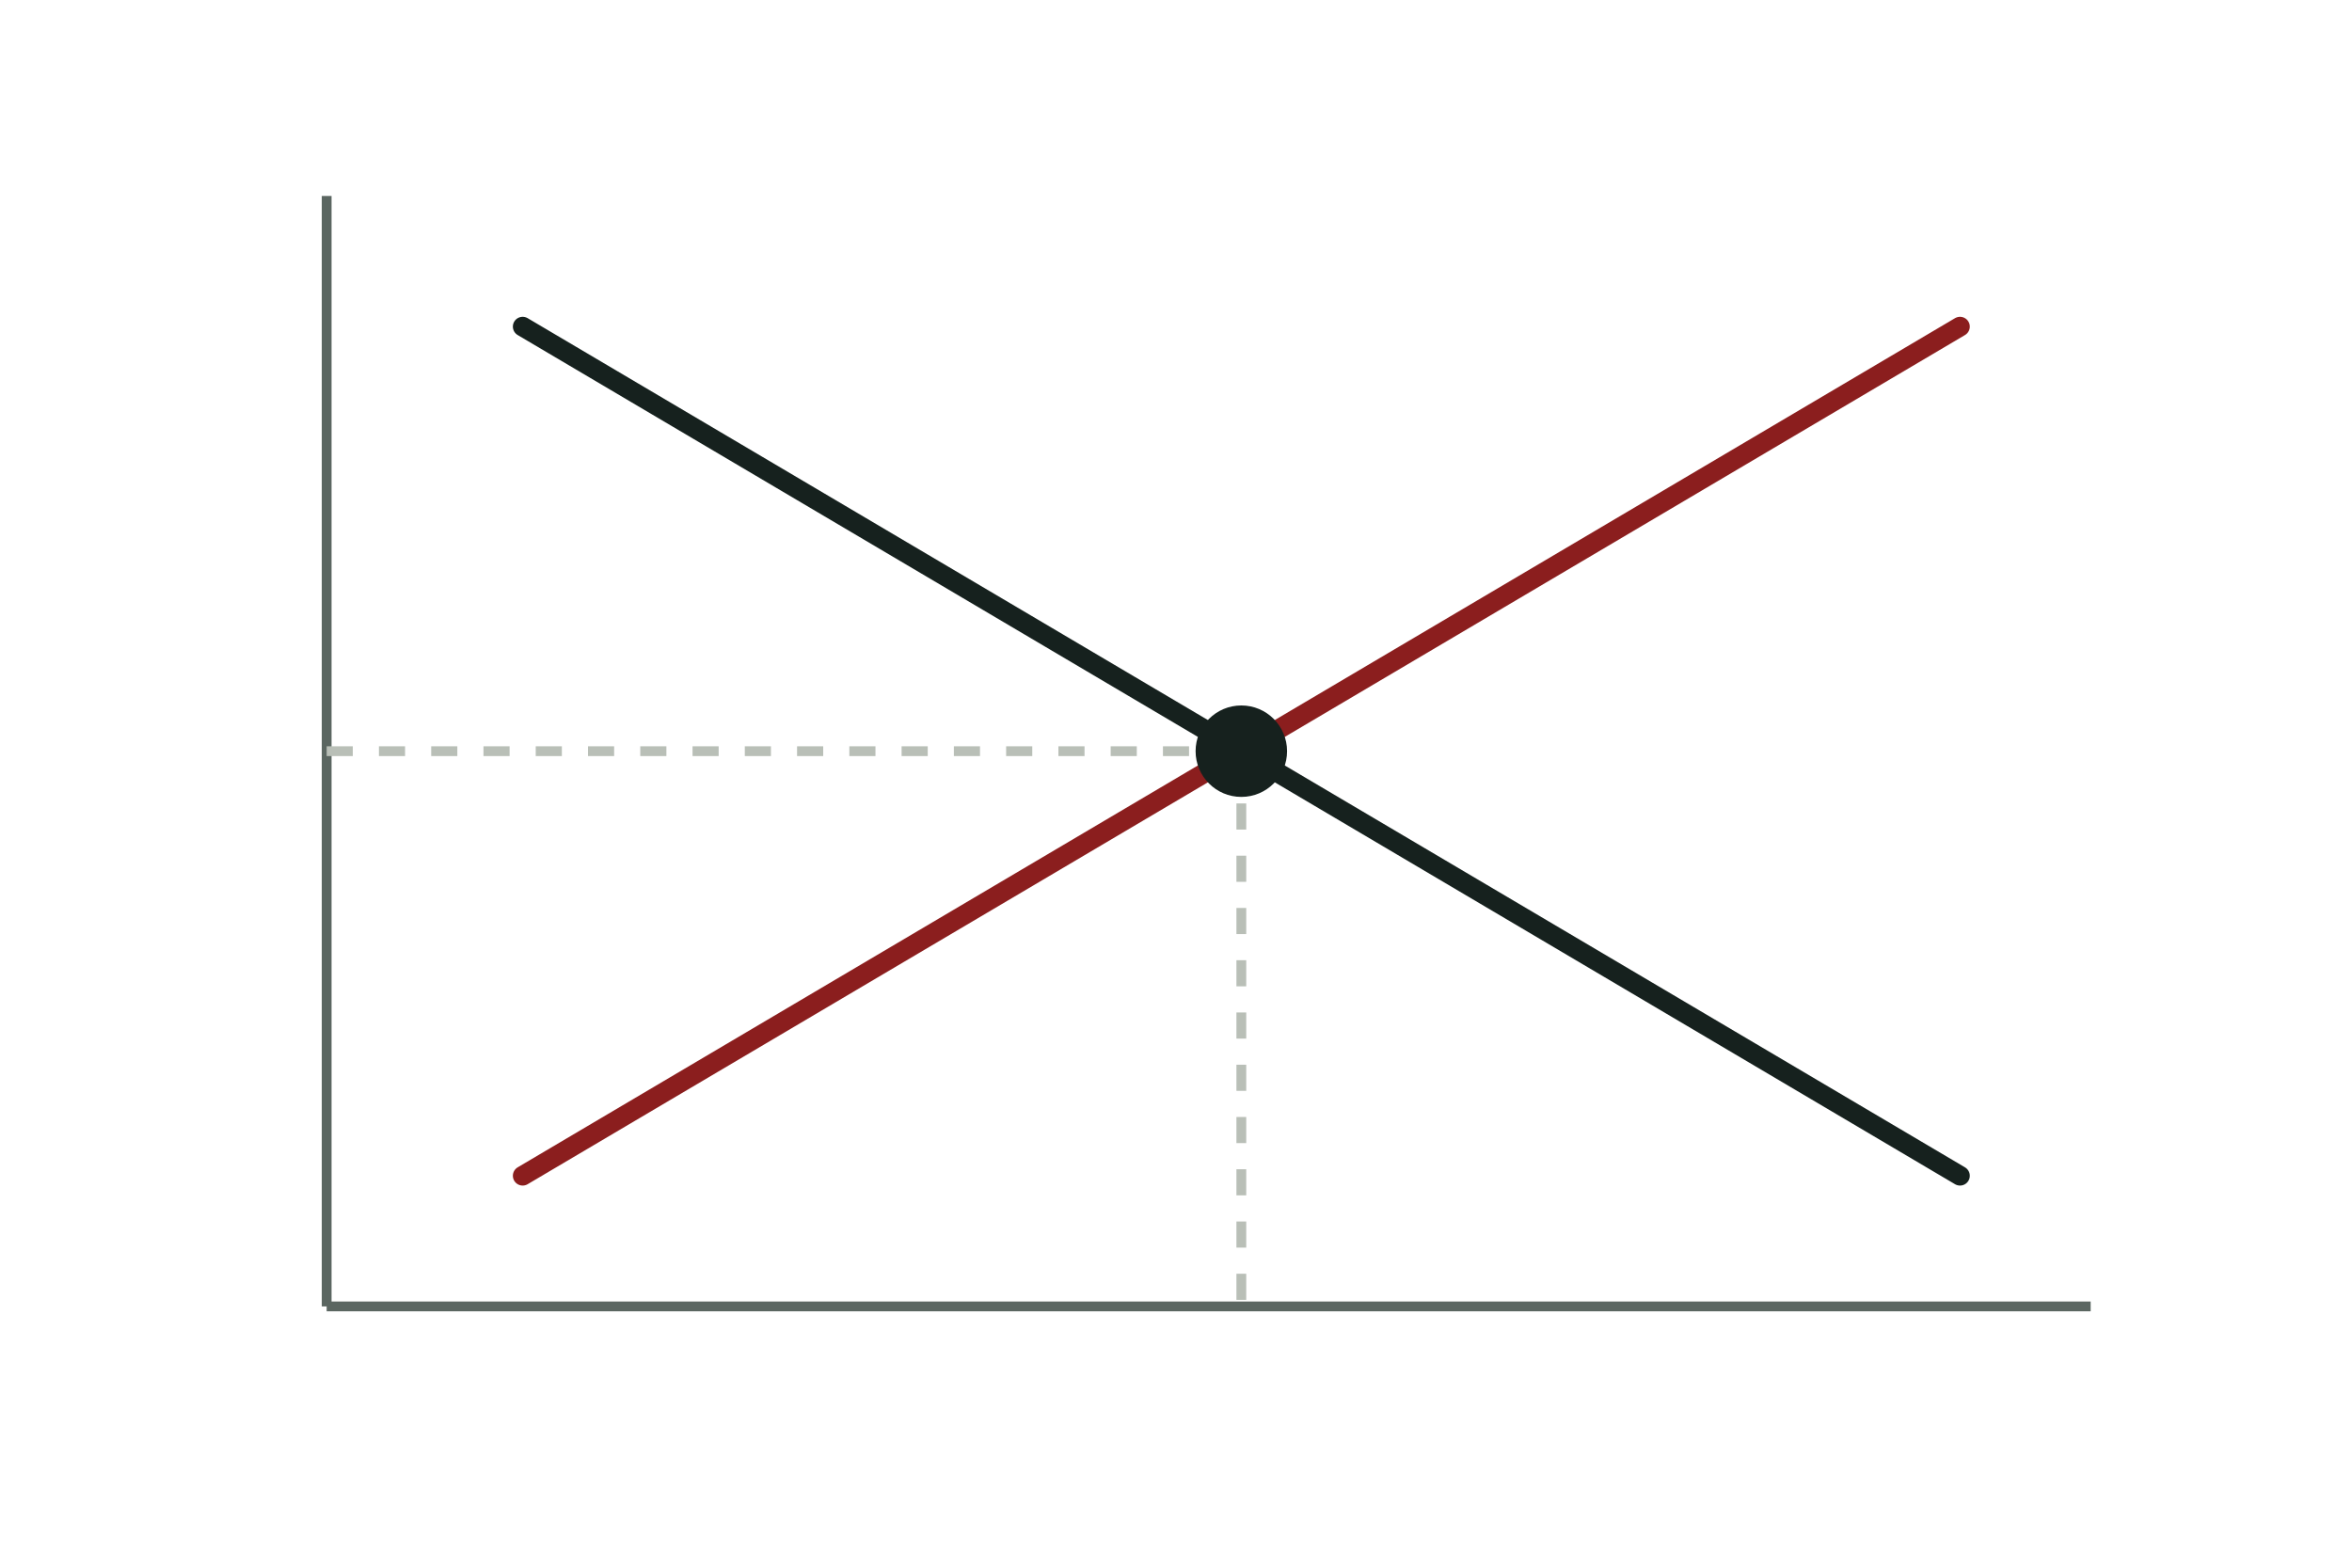
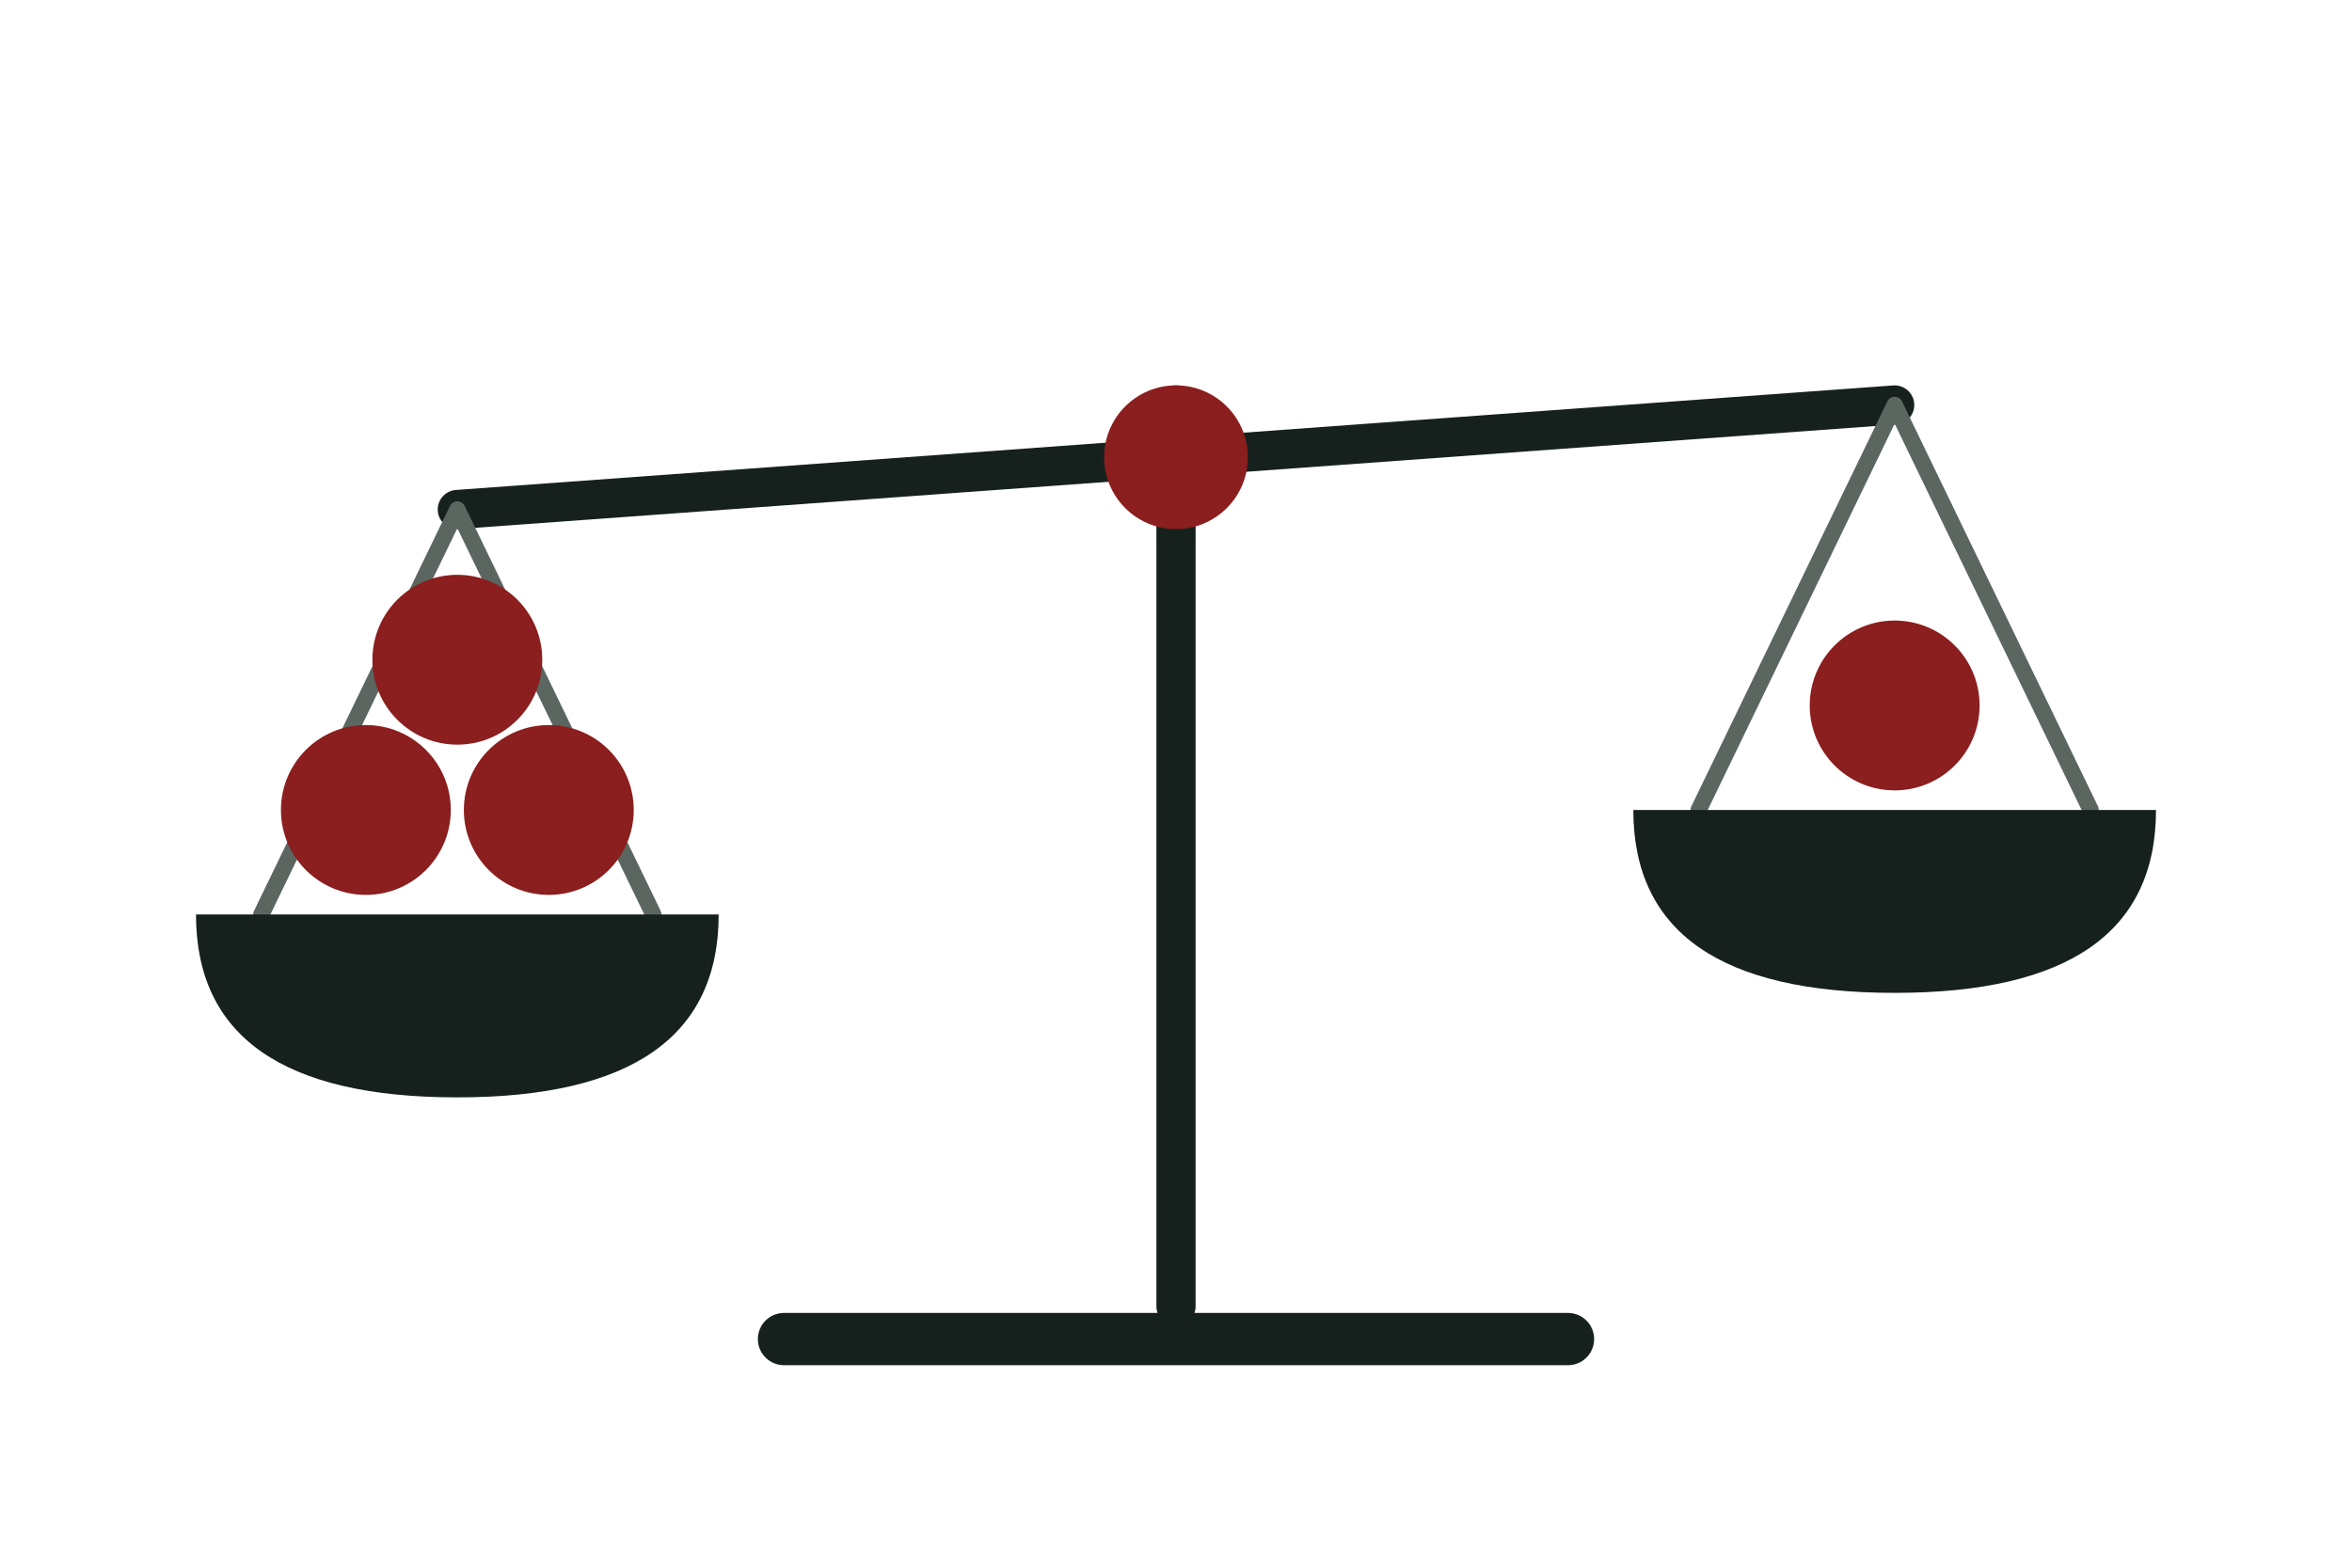
- <svg xmlns="http://www.w3.org/2000/svg" viewBox="0 0 360 240" role="img" aria-label="Supply and demand curves crossing at the market equilibrium">
-   <line x1="50" y1="200" x2="320" y2="200" stroke="#5b6661" stroke-width="1.5" />
-   <line x1="50" y1="200" x2="50" y2="30" stroke="#5b6661" stroke-width="1.5" />
-   <line x1="80" y1="50" x2="300" y2="180" stroke="#16211e" stroke-width="3" stroke-linecap="round" />
-   <line x1="80" y1="180" x2="300" y2="50" stroke="#8b1e1e" stroke-width="3" stroke-linecap="round" />
-   <line x1="190" y1="115" x2="190" y2="200" stroke="#b9bfb7" stroke-width="1.5" stroke-dasharray="4 4" />
-   <line x1="50" y1="115" x2="190" y2="115" stroke="#b9bfb7" stroke-width="1.5" stroke-dasharray="4 4" />
-   <circle cx="190" cy="115" r="7" fill="#16211e" />
+ <svg xmlns="http://www.w3.org/2000/svg" viewBox="0 0 360 240" role="img" aria-label="A balance scale weighing coins">
+   <line x1="180" y1="62" x2="180" y2="200" stroke="#16211e" stroke-width="6" stroke-linecap="round" />
+   <line x1="120" y1="205" x2="240" y2="205" stroke="#16211e" stroke-width="8" stroke-linecap="round" />
+   <line x1="70" y1="78" x2="290" y2="62" stroke="#16211e" stroke-width="6" stroke-linecap="round" />
+   <circle cx="180" cy="70" r="11" fill="#8b1e1e" />
+   <path d="M70 78 L40 140 M70 78 L100 140" stroke="#5b6661" stroke-width="2.5" stroke-linecap="round" />
+   <path d="M290 62 L260 124 M290 62 L320 124" stroke="#5b6661" stroke-width="2.5" stroke-linecap="round" />
+   <path d="M30 140 H110 Q110 168 70 168 Q30 168 30 140 Z" fill="#16211e" />
+   <path d="M250 124 H330 Q330 152 290 152 Q250 152 250 124 Z" fill="#16211e" />
+   <circle cx="56" cy="124" r="13" fill="#8b1e1e" />
+   <circle cx="84" cy="124" r="13" fill="#8b1e1e" />
+   <circle cx="70" cy="101" r="13" fill="#8b1e1e" />
+   <circle cx="290" cy="108" r="13" fill="#8b1e1e" />
</svg>
